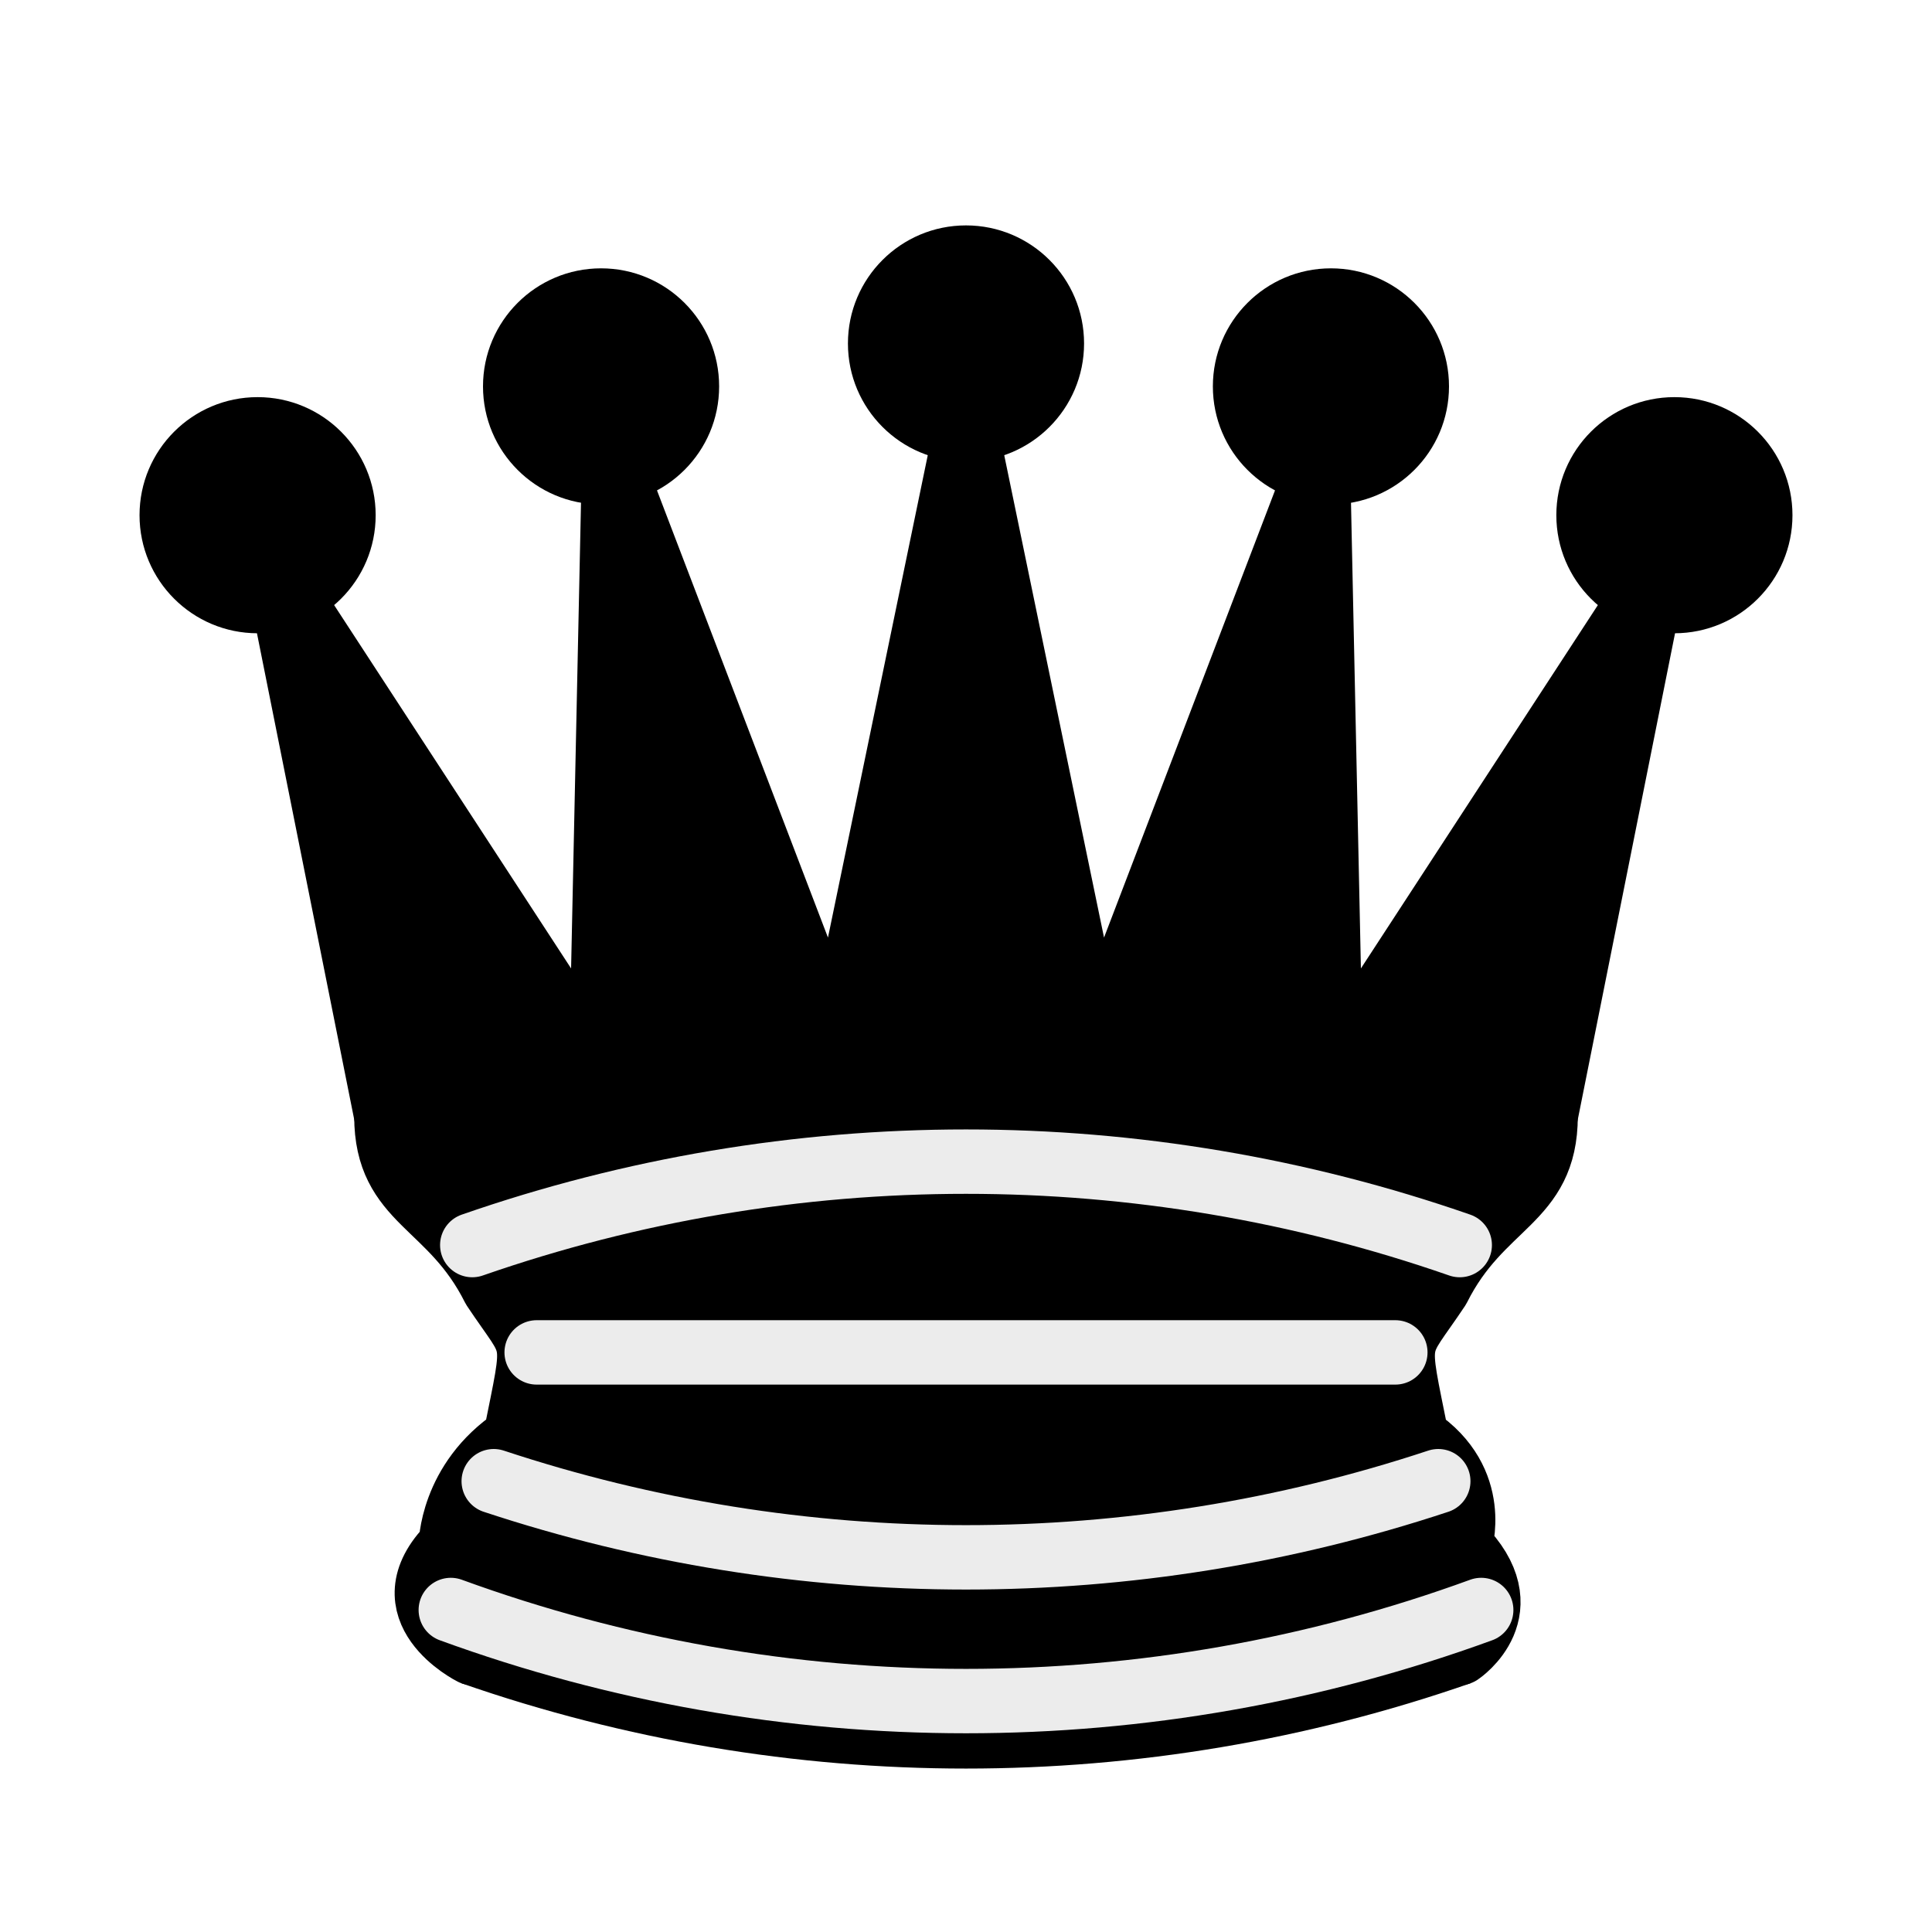
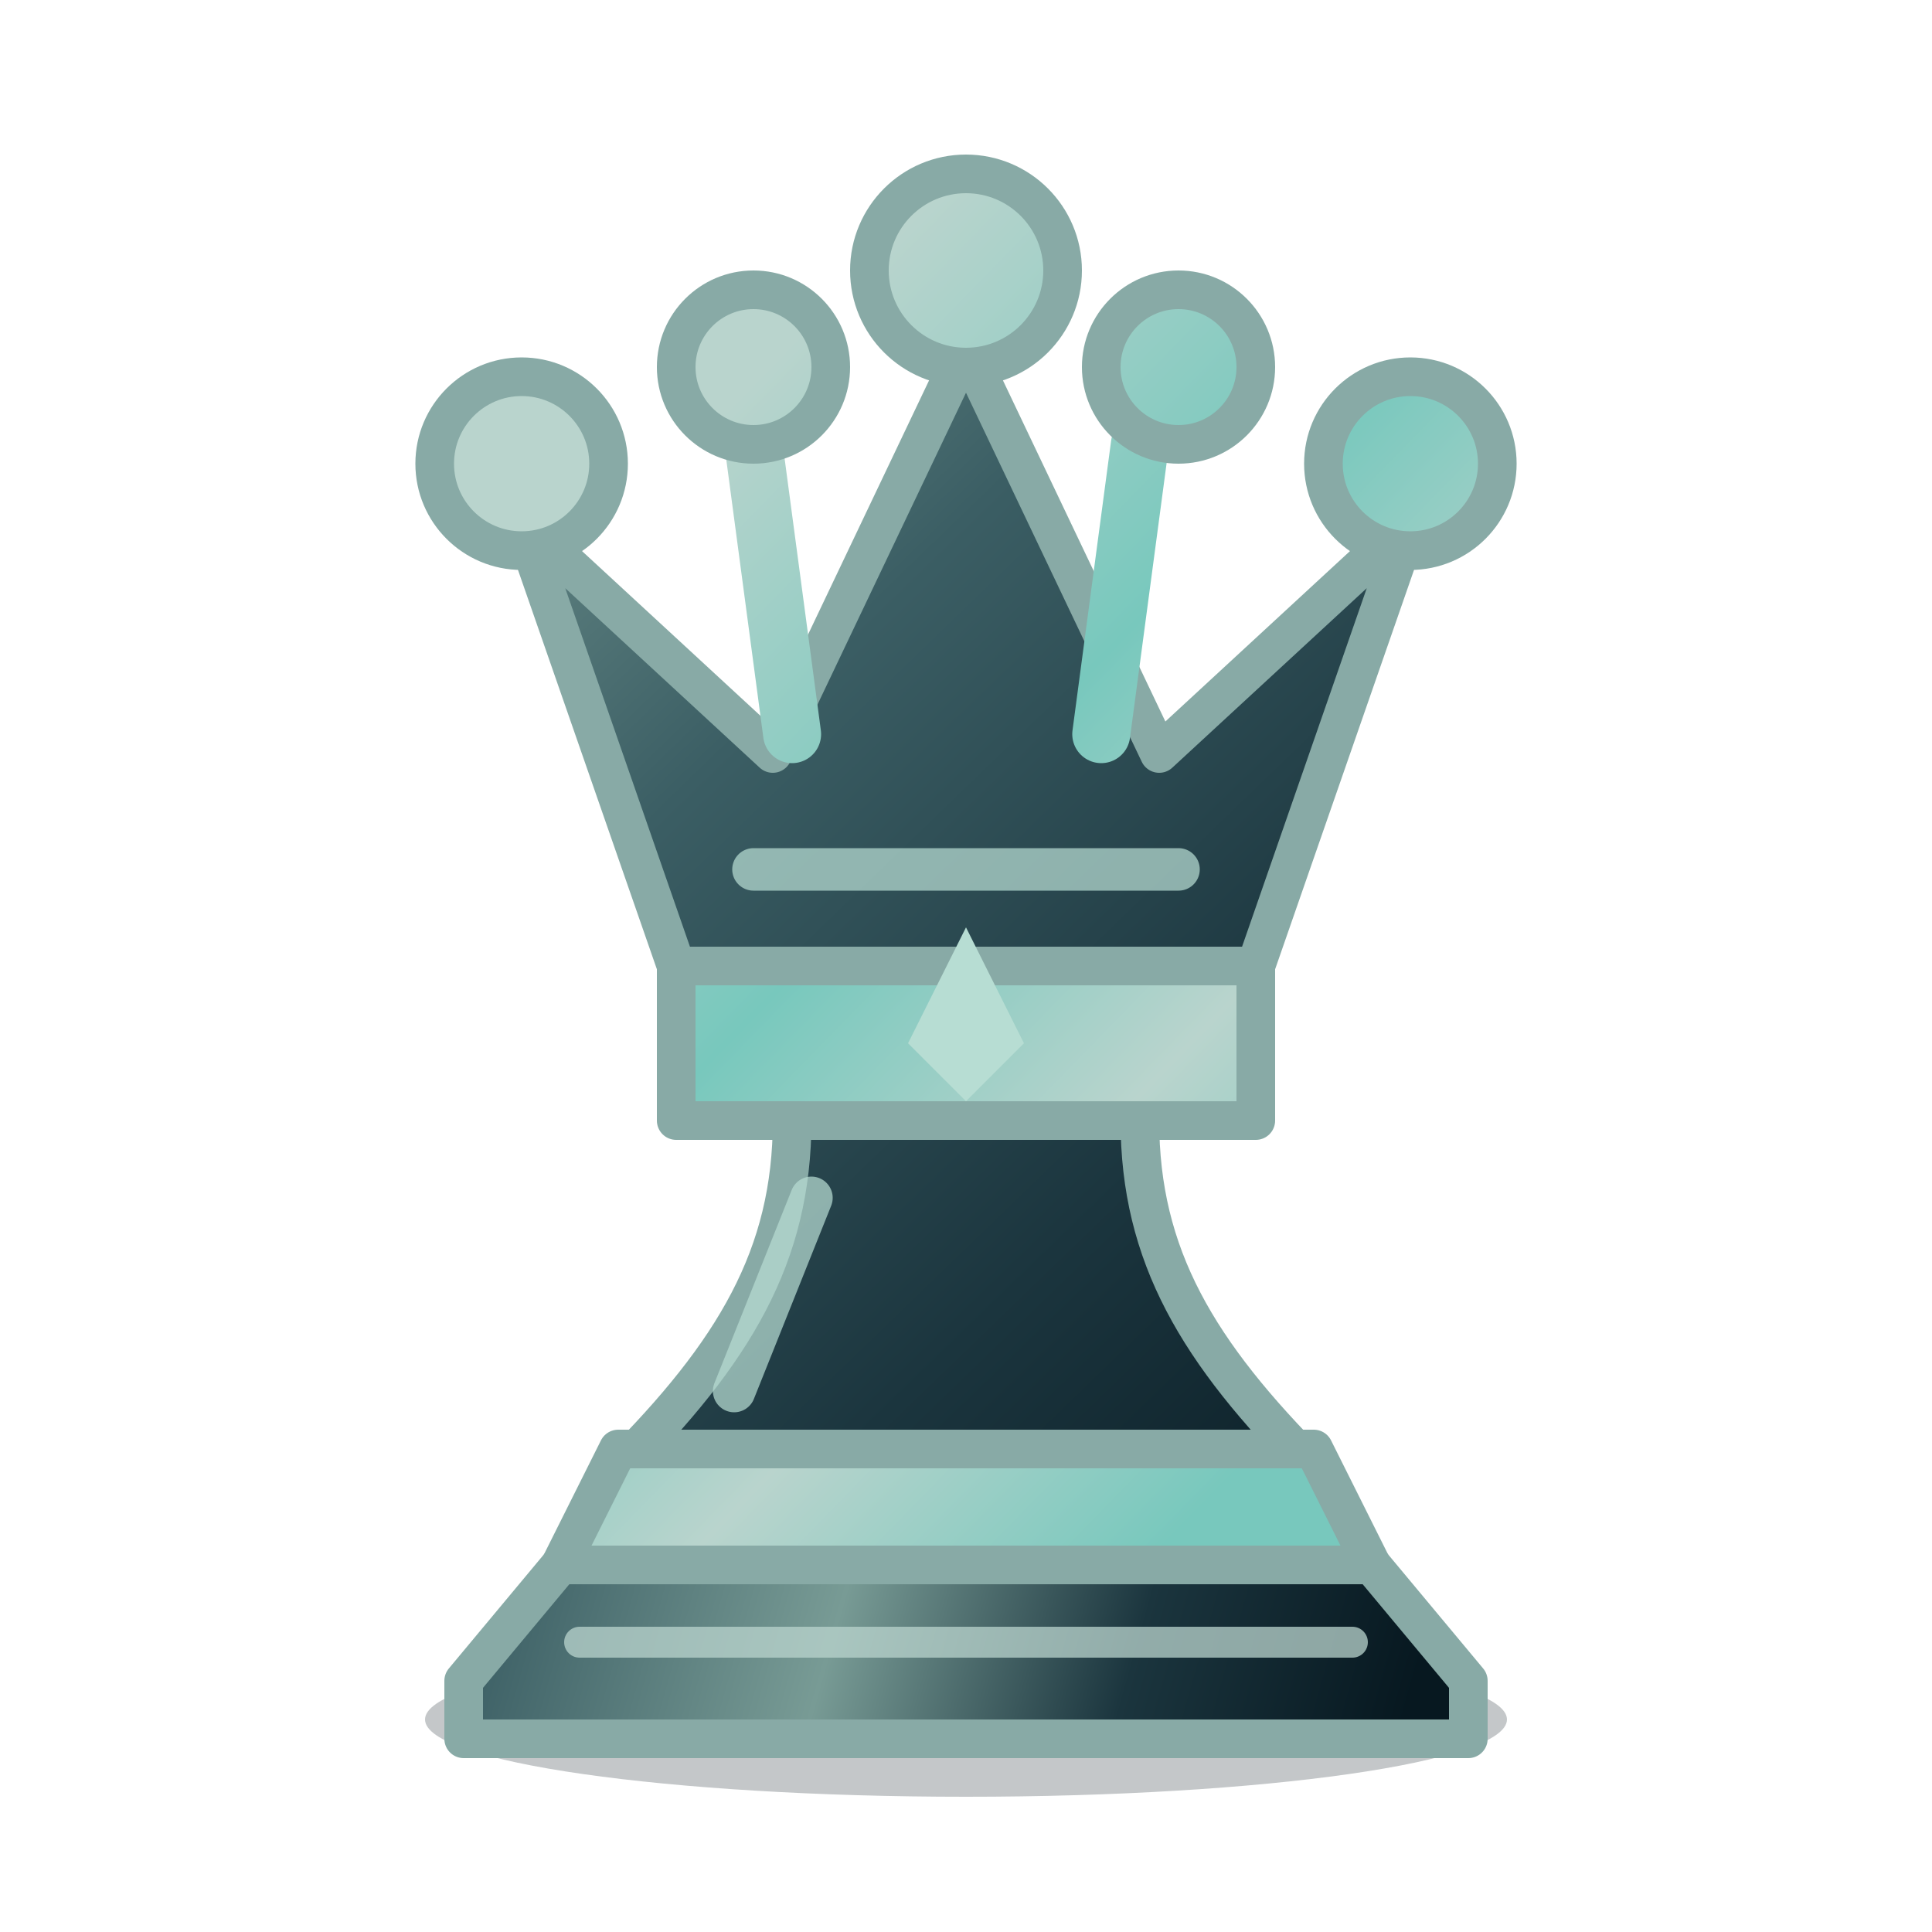
- <svg xmlns="http://www.w3.org/2000/svg" style="color-scheme:light only" width="45" height="45" viewBox="0 0 45 45">
-   <g fill-rule="evenodd" stroke="#000" stroke-linecap="round" stroke-linejoin="round" stroke-width="1.5">
-     <g stroke="none">
-       <circle cx="6" cy="12" r="2.75" />
-       <circle cx="14" cy="9" r="2.75" />
-       <circle cx="22.5" cy="8" r="2.75" />
-       <circle cx="31" cy="9" r="2.75" />
-       <circle cx="39" cy="12" r="2.75" />
-     </g>
-     <path stroke-linecap="butt" d="M9 26c8.5-1.5 21-1.5 27 0l2.5-12.5L31 25l-.3-14.1-5.2 13.6-3-14.5-3 14.5-5.2-13.6L14 25 6.5 13.5z" />
-     <path stroke-linecap="butt" d="M9 26c0 2 1.5 2 2.5 4 1 1.5 1 1 .5 3.5-1.5 1-1.5 2.5-1.5 2.5-1.5 1.5.5 2.5.5 2.5 6.5 1 16.5 1 23 0 0 0 1.5-1 0-2.5 0 0 .5-1.5-1-2.5-.5-2.5-.5-2 .5-3.5 1-2 2.5-2 2.5-4-8.5-1.5-18.5-1.5-27 0z" />
-     <path fill="none" stroke-linecap="butt" d="M11 38.5a35 35 1 0 0 23 0" />
-     <path fill="none" stroke="#ececec" d="M11 29a35 35 1 0 1 23 0m-21.5 2.5h20m-21 3a35 35 1 0 0 22 0m-23 3a35 35 1 0 0 24 0" />
+ <svg xmlns="http://www.w3.org/2000/svg" width="100" height="100" viewBox="0 0 100 100" role="img" aria-label="Black queen">
+   <defs>
+     <linearGradient id="metal" x1="20" y1="18" x2="79" y2="79" gradientUnits="userSpaceOnUse">
+       <stop stop-color="#789b95" />
+       <stop offset=".32" stop-color="#3b5e64" />
+       <stop offset=".68" stop-color="#1b353e" />
+       <stop offset="1" stop-color="#071820" />
+     </linearGradient>
+     <linearGradient id="trim" x1="29" y1="30" x2="70" y2="70" gradientUnits="userSpaceOnUse">
+       <stop stop-color="#b9d4cd" />
+       <stop offset=".4" stop-color="#78c8bd" />
+       <stop offset=".7" stop-color="#b9d4cd" />
+       <stop offset="1" stop-color="#78c8bd" />
+     </linearGradient>
+     <linearGradient id="plinth" x1="27" y1="75" x2="73" y2="88" gradientUnits="userSpaceOnUse">
+       <stop stop-color="#3b5e64" />
+       <stop offset=".38" stop-color="#789b95" />
+       <stop offset=".7" stop-color="#1b353e" />
+       <stop offset="1" stop-color="#071820" />
+     </linearGradient>
+     <style>.gleam{fill:none;stroke:#b7ddd3;stroke-width:2.2;stroke-linecap:round;stroke-opacity:.72}</style>
+   </defs>
+   <ellipse cx="50" cy="89" rx="28" ry="4" fill="#07151c" opacity=".24" />
+   <g stroke="#88aaa6" stroke-width="2" stroke-linecap="round" stroke-linejoin="round">
+     <path d="m27 27 13 12 10-21 10 21 13-12-8 23H35Z" fill="url(#metal)" />
+     <path d="m39 23 2 15m18-15-2 15" fill="none" stroke="url(#trim)" stroke-width="3" />
+     <circle cx="27" cy="24" r="4.5" fill="url(#trim)" />
+     <circle cx="39" cy="19" r="4" fill="url(#trim)" />
+     <circle cx="50" cy="14" r="5" fill="url(#trim)" />
+     <circle cx="61" cy="19" r="4" fill="url(#trim)" />
+     <circle cx="73" cy="24" r="4.5" fill="url(#trim)" />
+     <path d="M35 50h30v8H35z" fill="url(#trim)" />
+     <path d="M41 58h18c0 7 3 12 9 18H32c6-6 9-11 9-18Z" fill="url(#metal)" />
+     <path d="m42 62-4 10m1-27h22" class="gleam" />
+     <path d="m50 48-3 6 3 3 3-3Z" fill="#b7ddd3" stroke="none" />
+     <path d="M32 75h36l3 6H29Z" fill="url(#trim)" />
+     <path d="M29 81h42l5 6v3H24v-3Z" fill="url(#plinth)" />
+     <path d="M30 85h40" fill="none" stroke="#b9d4cd" stroke-width="1.6" stroke-opacity=".75" />
  </g>
</svg>
